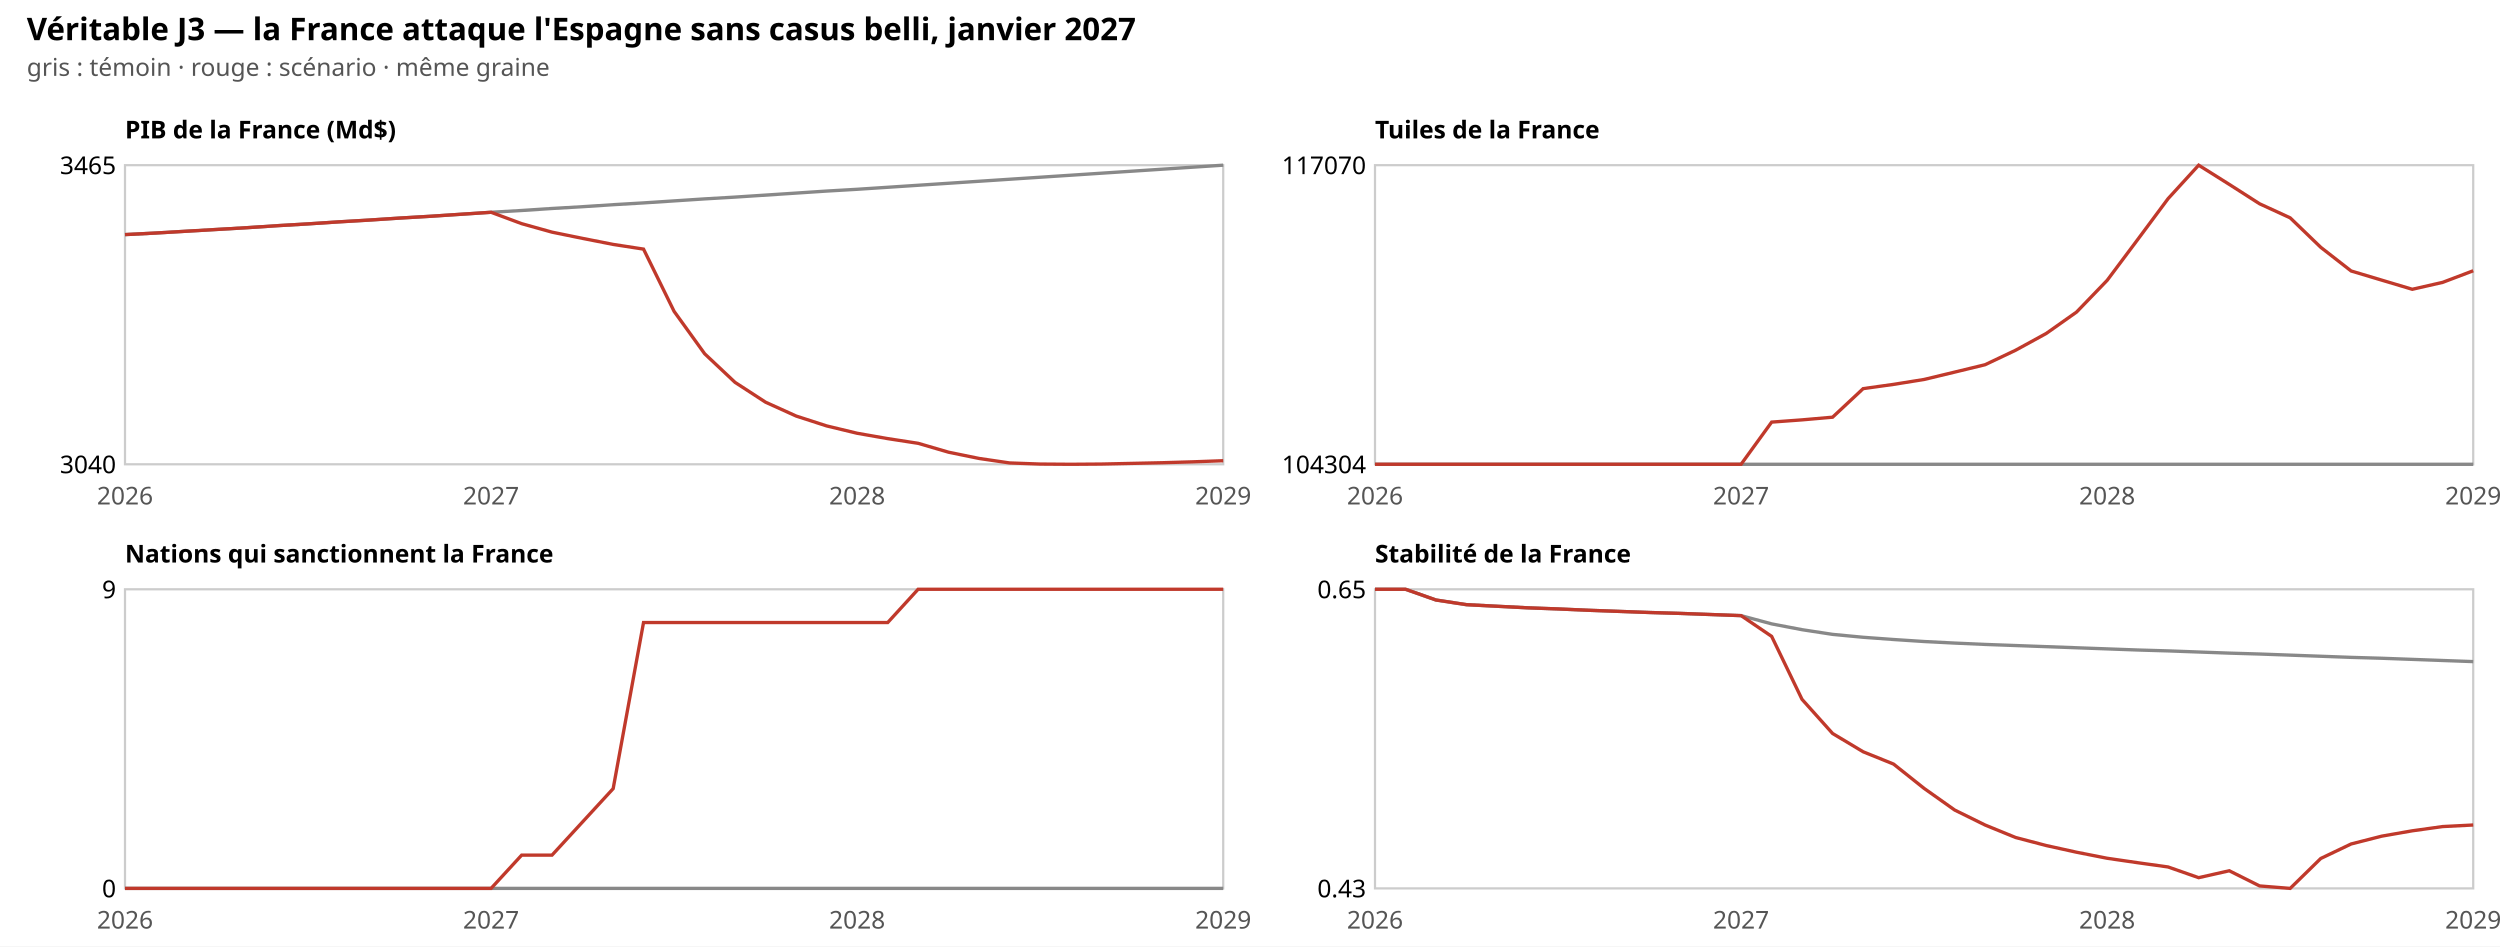
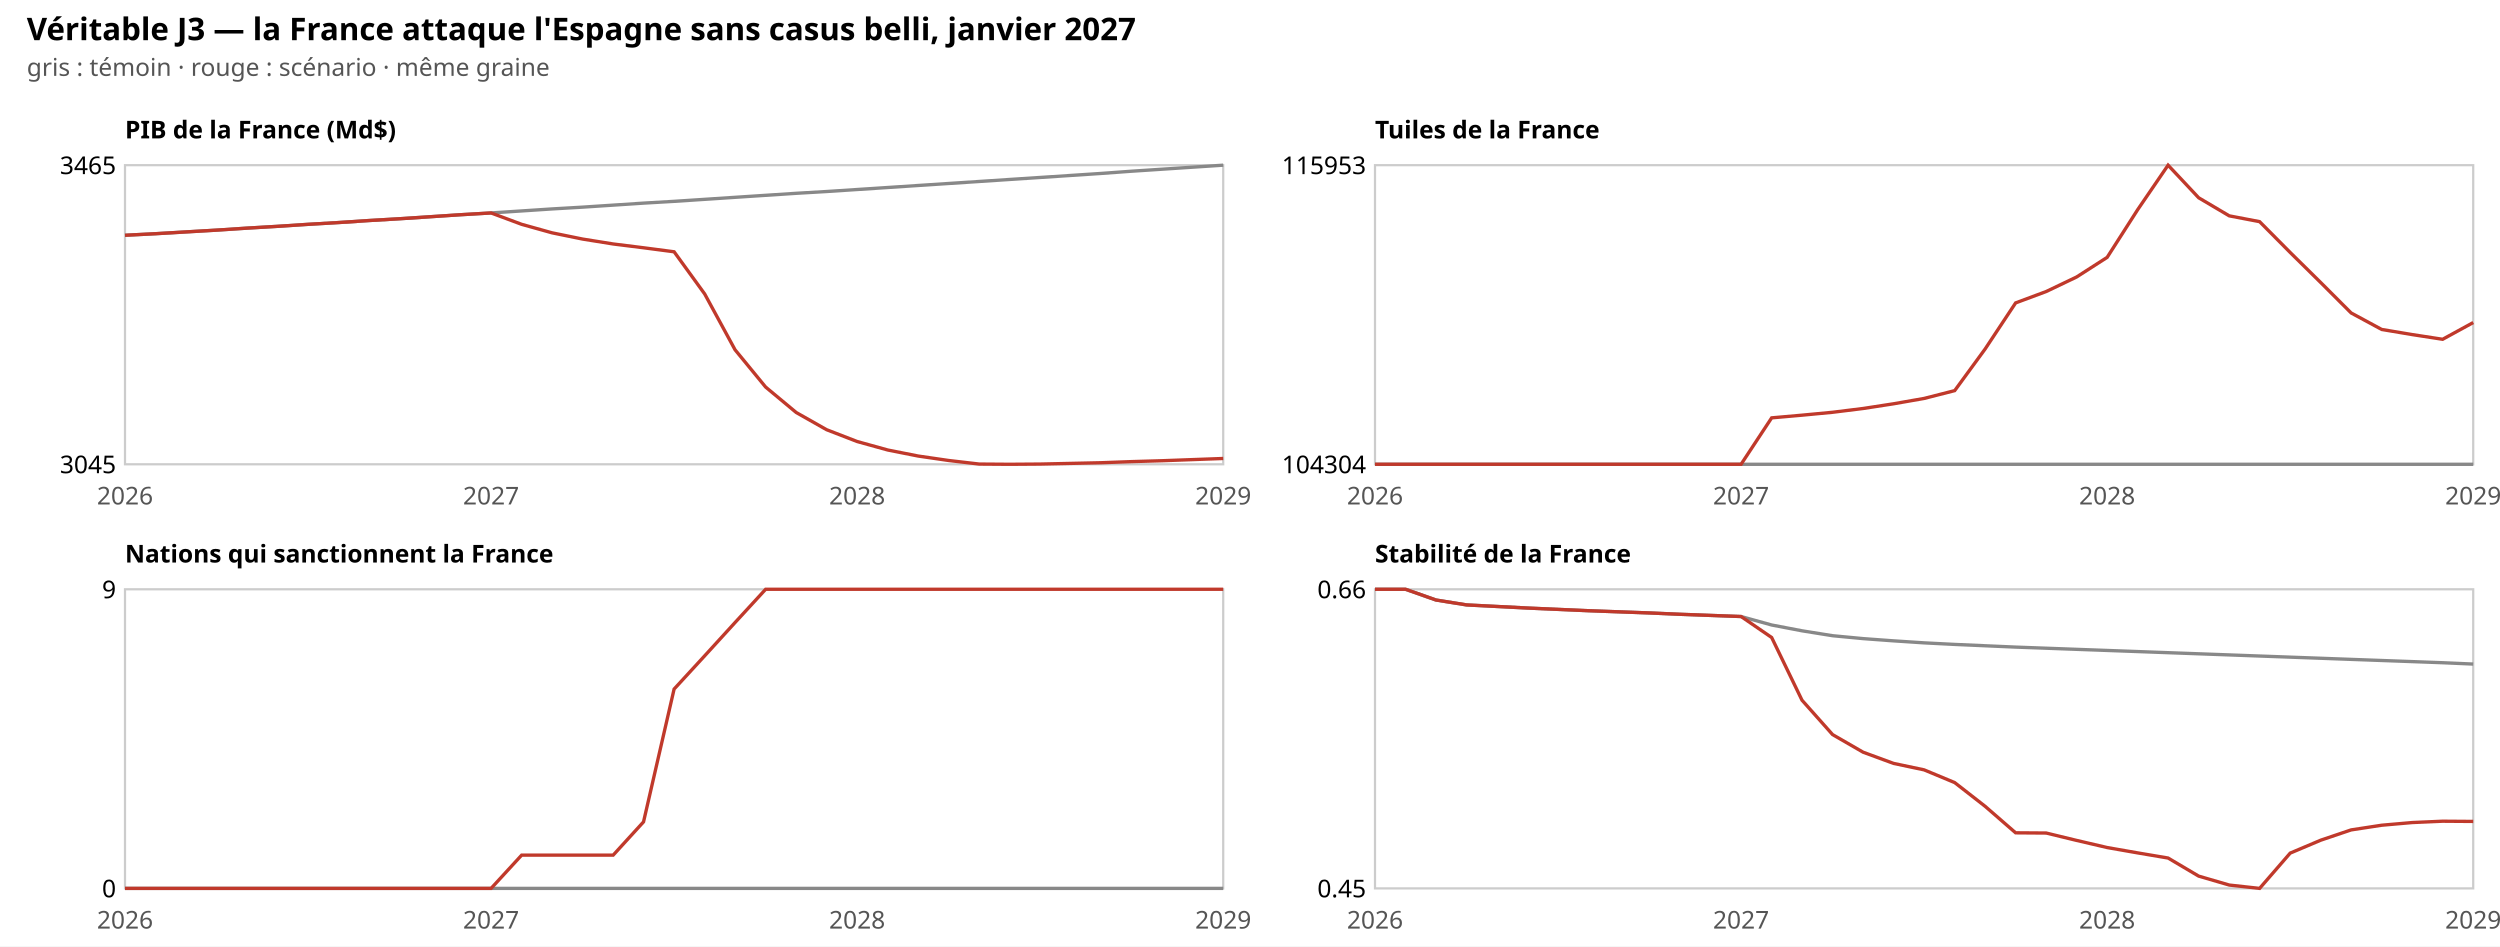
<svg xmlns="http://www.w3.org/2000/svg" width="1120" height="424" font-family="sans-serif" font-size="11">
  <rect width="100%" height="100%" fill="#ffffff" />
  <text x="12" y="18" font-size="14" font-weight="bold">Véritable J3 — la France attaque l'Espagne sans casus belli, janvier 2027</text>
  <text x="12" y="34" fill="#555">gris : témoin · rouge : scénario · même graine</text>
  <text x="56" y="62" font-weight="bold">PIB de la France (Md$)</text>
  <rect x="56" y="74" width="492" height="134" fill="none" stroke="#ccc" />
  <text x="52" y="78" text-anchor="end">3465</text>
-   <text x="52" y="212" text-anchor="end">3040</text>
+   <text x="52" y="212" text-anchor="end">3045</text>
  <text x="56" y="226" text-anchor="middle" fill="#555">2026</text>
  <text x="220" y="226" text-anchor="middle" fill="#555">2027</text>
  <text x="384" y="226" text-anchor="middle" fill="#555">2028</text>
  <text x="548" y="226" text-anchor="middle" fill="#555">2029</text>
-   <path d="M56.0,105.1L69.7,104.4L83.3,103.6L97.0,102.8L110.7,102.0L124.3,101.1L138.0,100.3L151.7,99.4L165.3,98.6L179.0,97.7L192.7,96.9L206.3,96.0L220.0,95.1L233.7,94.3L247.3,93.4L261.0,92.6L274.7,91.7L288.3,90.9L302.0,90.0L315.7,89.1L329.3,88.3L343.0,87.4L356.7,86.5L370.3,85.6L384.0,84.8L397.7,83.9L411.3,83.0L425.0,82.1L438.7,81.2L452.3,80.3L466.0,79.4L479.7,78.5L493.3,77.6L507.0,76.7L520.7,75.8L534.3,74.9L548.0,74.0" fill="none" stroke="#888" stroke-width="1.5" />
-   <path d="M56.0,105.1L69.7,104.4L83.3,103.6L97.0,102.8L110.7,102.0L124.3,101.1L138.0,100.3L151.7,99.4L165.3,98.6L179.0,97.7L192.7,96.9L206.3,96.0L220.0,95.1L233.7,100.2L247.3,104.0L261.0,106.8L274.7,109.5L288.3,111.6L302.0,139.5L315.7,158.5L329.3,171.3L343.0,180.2L356.7,186.4L370.3,190.8L384.0,194.1L397.7,196.5L411.3,198.6L425.0,202.6L438.7,205.4L452.3,207.4L466.0,207.9L479.7,208.0L493.3,207.9L507.0,207.6L520.7,207.3L534.3,206.9L548.0,206.4" fill="none" stroke="#c0392b" stroke-width="1.5" />
+   <path d="M56.0,105.4L69.7,104.7L83.3,103.9L97.0,103.1L110.7,102.2L124.3,101.4L138.0,100.5L151.7,99.7L165.3,98.8L179.0,98.0L192.7,97.1L206.3,96.2L220.0,95.4L233.7,94.5L247.3,93.6L261.0,92.8L274.7,91.9L288.3,91.0L302.0,90.2L315.7,89.3L329.3,88.4L343.0,87.5L356.7,86.6L370.3,85.8L384.0,84.9L397.7,84.0L411.3,83.1L425.0,82.2L438.7,81.3L452.3,80.4L466.0,79.5L479.7,78.6L493.3,77.7L507.0,76.7L520.7,75.8L534.3,74.9L548.0,74.0" fill="none" stroke="#888" stroke-width="1.5" />
+   <path d="M56.0,105.4L69.7,104.7L83.3,103.9L97.0,103.1L110.7,102.2L124.3,101.4L138.0,100.5L151.7,99.7L165.3,98.8L179.0,98.0L192.7,97.1L206.3,96.2L220.0,95.4L233.7,100.5L247.3,104.3L261.0,107.1L274.7,109.3L288.3,111.0L302.0,112.8L315.7,131.7L329.3,156.7L343.0,173.4L356.7,184.8L370.3,192.5L384.0,197.8L397.7,201.6L411.3,204.3L425.0,206.3L438.7,207.9L452.3,208.0L466.0,207.9L479.7,207.6L493.3,207.3L507.0,206.8L520.7,206.4L534.3,205.9L548.0,205.4" fill="none" stroke="#c0392b" stroke-width="1.5" />
  <text x="616" y="62" font-weight="bold">Tuiles de la France</text>
  <rect x="616" y="74" width="492" height="134" fill="none" stroke="#ccc" />
-   <text x="612" y="78" text-anchor="end">117070</text>
+   <text x="612" y="78" text-anchor="end">115953</text>
  <text x="612" y="212" text-anchor="end">104304</text>
  <text x="616" y="226" text-anchor="middle" fill="#555">2026</text>
  <text x="780" y="226" text-anchor="middle" fill="#555">2027</text>
  <text x="944" y="226" text-anchor="middle" fill="#555">2028</text>
  <text x="1108" y="226" text-anchor="middle" fill="#555">2029</text>
  <path d="M616.0,208.0L629.7,208.0L643.3,208.0L657.0,208.0L670.7,208.0L684.3,208.0L698.0,208.0L711.7,208.0L725.3,208.0L739.0,208.0L752.7,208.0L766.3,208.0L780.0,208.0L793.7,208.0L807.3,208.0L821.0,208.0L834.7,208.0L848.3,208.0L862.0,208.0L875.7,208.0L889.3,208.0L903.0,208.0L916.7,208.0L930.3,208.0L944.0,208.0L957.7,208.0L971.3,208.0L985.0,208.0L998.7,208.0L1012.3,208.0L1026.0,208.0L1039.7,208.0L1053.3,208.0L1067.0,208.0L1080.7,208.0L1094.3,208.0L1108.0,208.0" fill="none" stroke="#888" stroke-width="1.5" />
-   <path d="M616.0,208.0L629.7,208.0L643.3,208.0L657.0,208.0L670.7,208.0L684.3,208.0L698.0,208.0L711.7,208.0L725.3,208.0L739.0,208.0L752.7,208.0L766.3,208.0L780.0,208.0L793.7,189.1L807.3,188.1L821.0,186.9L834.7,174.1L848.3,172.2L862.0,170.0L875.7,166.7L889.3,163.4L903.0,156.9L916.7,149.4L930.3,139.8L944.0,125.6L957.7,107.3L971.3,89.0L985.0,74.0L998.7,82.6L1012.3,91.3L1026.0,97.6L1039.7,110.8L1053.3,121.4L1067.0,125.5L1080.7,129.6L1094.3,126.5L1108.0,121.3" fill="none" stroke="#c0392b" stroke-width="1.5" />
+   <path d="M616.0,208.0L629.7,208.0L643.3,208.0L657.0,208.0L670.7,208.0L684.3,208.0L698.0,208.0L711.7,208.0L725.3,208.0L739.0,208.0L752.7,208.0L766.3,208.0L780.0,208.0L793.7,187.2L807.3,186.0L821.0,184.7L834.7,183.0L848.3,180.9L862.0,178.5L875.7,175.0L889.3,156.4L903.0,135.7L916.7,130.6L930.3,124.1L944.0,115.3L957.7,93.9L971.3,74.0L985.0,88.6L998.7,96.7L1012.3,99.3L1026.0,113.1L1039.7,126.6L1053.3,140.2L1067.0,147.6L1080.7,149.9L1094.3,152.0L1108.0,144.5" fill="none" stroke="#c0392b" stroke-width="1.5" />
  <text x="56" y="252" font-weight="bold">Nations qui sanctionnent la France</text>
  <rect x="56" y="264" width="492" height="134" fill="none" stroke="#ccc" />
  <text x="52" y="268" text-anchor="end">9</text>
  <text x="52" y="402" text-anchor="end">0</text>
  <text x="56" y="416" text-anchor="middle" fill="#555">2026</text>
  <text x="220" y="416" text-anchor="middle" fill="#555">2027</text>
  <text x="384" y="416" text-anchor="middle" fill="#555">2028</text>
  <text x="548" y="416" text-anchor="middle" fill="#555">2029</text>
  <path d="M56.0,398.0L69.7,398.0L83.3,398.0L97.0,398.0L110.7,398.0L124.3,398.0L138.0,398.0L151.7,398.0L165.3,398.0L179.0,398.0L192.7,398.0L206.3,398.0L220.0,398.0L233.7,398.0L247.3,398.0L261.0,398.0L274.7,398.0L288.3,398.0L302.0,398.0L315.7,398.0L329.3,398.0L343.0,398.0L356.7,398.0L370.3,398.0L384.0,398.0L397.7,398.0L411.3,398.0L425.0,398.0L438.7,398.0L452.3,398.0L466.0,398.0L479.7,398.0L493.3,398.0L507.0,398.0L520.7,398.0L534.3,398.0L548.0,398.0" fill="none" stroke="#888" stroke-width="1.5" />
-   <path d="M56.0,398.0L69.7,398.0L83.3,398.0L97.0,398.0L110.7,398.0L124.3,398.0L138.0,398.0L151.7,398.0L165.3,398.0L179.0,398.0L192.7,398.0L206.3,398.0L220.0,398.0L233.7,383.1L247.3,383.1L261.0,368.2L274.7,353.3L288.3,278.9L302.0,278.9L315.7,278.9L329.3,278.9L343.0,278.9L356.7,278.9L370.3,278.9L384.0,278.9L397.7,278.9L411.3,264.0L425.0,264.0L438.7,264.0L452.3,264.0L466.0,264.0L479.7,264.0L493.3,264.0L507.0,264.0L520.7,264.0L534.3,264.0L548.0,264.0" fill="none" stroke="#c0392b" stroke-width="1.5" />
+   <path d="M56.0,398.0L69.7,398.0L83.3,398.0L97.0,398.0L110.7,398.0L124.3,398.0L138.0,398.0L151.7,398.0L165.3,398.0L179.0,398.0L192.7,398.0L206.3,398.0L220.0,398.0L233.7,383.1L247.3,383.1L261.0,383.1L274.7,383.1L288.3,368.2L302.0,308.7L315.7,293.8L329.3,278.9L343.0,264.0L356.7,264.0L370.3,264.0L384.0,264.0L397.7,264.0L411.3,264.0L425.0,264.0L438.7,264.0L452.3,264.0L466.0,264.0L479.7,264.0L493.3,264.0L507.0,264.0L520.7,264.0L534.3,264.0L548.0,264.0" fill="none" stroke="#c0392b" stroke-width="1.5" />
  <text x="616" y="252" font-weight="bold">Stabilité de la France</text>
  <rect x="616" y="264" width="492" height="134" fill="none" stroke="#ccc" />
-   <text x="612" y="268" text-anchor="end">0.65</text>
-   <text x="612" y="402" text-anchor="end">0.43</text>
+   <text x="612" y="268" text-anchor="end">0.66</text>
+   <text x="612" y="402" text-anchor="end">0.45</text>
  <text x="616" y="416" text-anchor="middle" fill="#555">2026</text>
  <text x="780" y="416" text-anchor="middle" fill="#555">2027</text>
  <text x="944" y="416" text-anchor="middle" fill="#555">2028</text>
  <text x="1108" y="416" text-anchor="middle" fill="#555">2029</text>
-   <path d="M616.0,264.0L629.7,264.0L643.3,268.8L657.0,270.9L670.7,271.6L684.3,272.3L698.0,272.8L711.7,273.4L725.3,273.9L739.0,274.4L752.7,274.8L766.3,275.3L780.0,275.8L793.7,279.5L807.3,282.1L821.0,284.2L834.7,285.5L848.3,286.5L862.0,287.4L875.7,288.1L889.3,288.7L903.0,289.2L916.7,289.7L930.3,290.2L944.0,290.7L957.7,291.2L971.3,291.6L985.0,292.1L998.7,292.6L1012.3,293.0L1026.0,293.5L1039.7,294.0L1053.3,294.5L1067.0,294.9L1080.7,295.4L1094.3,295.9L1108.0,296.4" fill="none" stroke="#888" stroke-width="1.5" />
-   <path d="M616.0,264.0L629.7,264.0L643.3,268.8L657.0,270.9L670.7,271.6L684.3,272.3L698.0,272.8L711.7,273.4L725.3,273.9L739.0,274.4L752.7,274.8L766.3,275.3L780.0,275.8L793.7,285.1L807.3,313.3L821.0,328.6L834.7,336.8L848.3,342.3L862.0,353.2L875.7,362.9L889.3,369.6L903.0,375.2L916.7,378.8L930.3,381.8L944.0,384.5L957.7,386.5L971.3,388.4L985.0,393.2L998.7,390.1L1012.3,396.9L1026.0,398.0L1039.7,384.6L1053.3,378.1L1067.0,374.6L1080.7,372.2L1094.3,370.3L1108.0,369.6" fill="none" stroke="#c0392b" stroke-width="1.5" />
+   <path d="M616.0,264.0L629.7,264.0L643.3,268.8L657.0,271.0L670.7,271.7L684.3,272.4L698.0,273.0L711.7,273.6L725.3,274.1L739.0,274.6L752.7,275.2L766.3,275.7L780.0,276.2L793.7,280.0L807.3,282.6L821.0,284.8L834.7,286.1L848.3,287.1L862.0,288.0L875.7,288.7L889.3,289.3L903.0,289.9L916.7,290.4L930.3,290.9L944.0,291.4L957.7,291.9L971.3,292.4L985.0,292.9L998.7,293.4L1012.3,293.9L1026.0,294.4L1039.7,294.9L1053.3,295.4L1067.0,295.9L1080.7,296.4L1094.3,296.9L1108.0,297.5" fill="none" stroke="#888" stroke-width="1.5" />
+   <path d="M616.0,264.0L629.7,264.0L643.3,268.8L657.0,271.0L670.7,271.7L684.3,272.4L698.0,273.0L711.7,273.6L725.3,274.1L739.0,274.6L752.7,275.2L766.3,275.7L780.0,276.2L793.7,285.6L807.3,313.7L821.0,329.1L834.7,337.0L848.3,342.0L862.0,344.9L875.7,350.6L889.3,361.2L903.0,373.1L916.7,373.2L930.3,376.5L944.0,379.7L957.7,382.1L971.3,384.4L985.0,392.5L998.7,396.5L1012.3,398.0L1026.0,382.2L1039.7,376.4L1053.3,371.8L1067.0,369.7L1080.7,368.5L1094.3,367.9L1108.0,368.0" fill="none" stroke="#c0392b" stroke-width="1.5" />
</svg>
